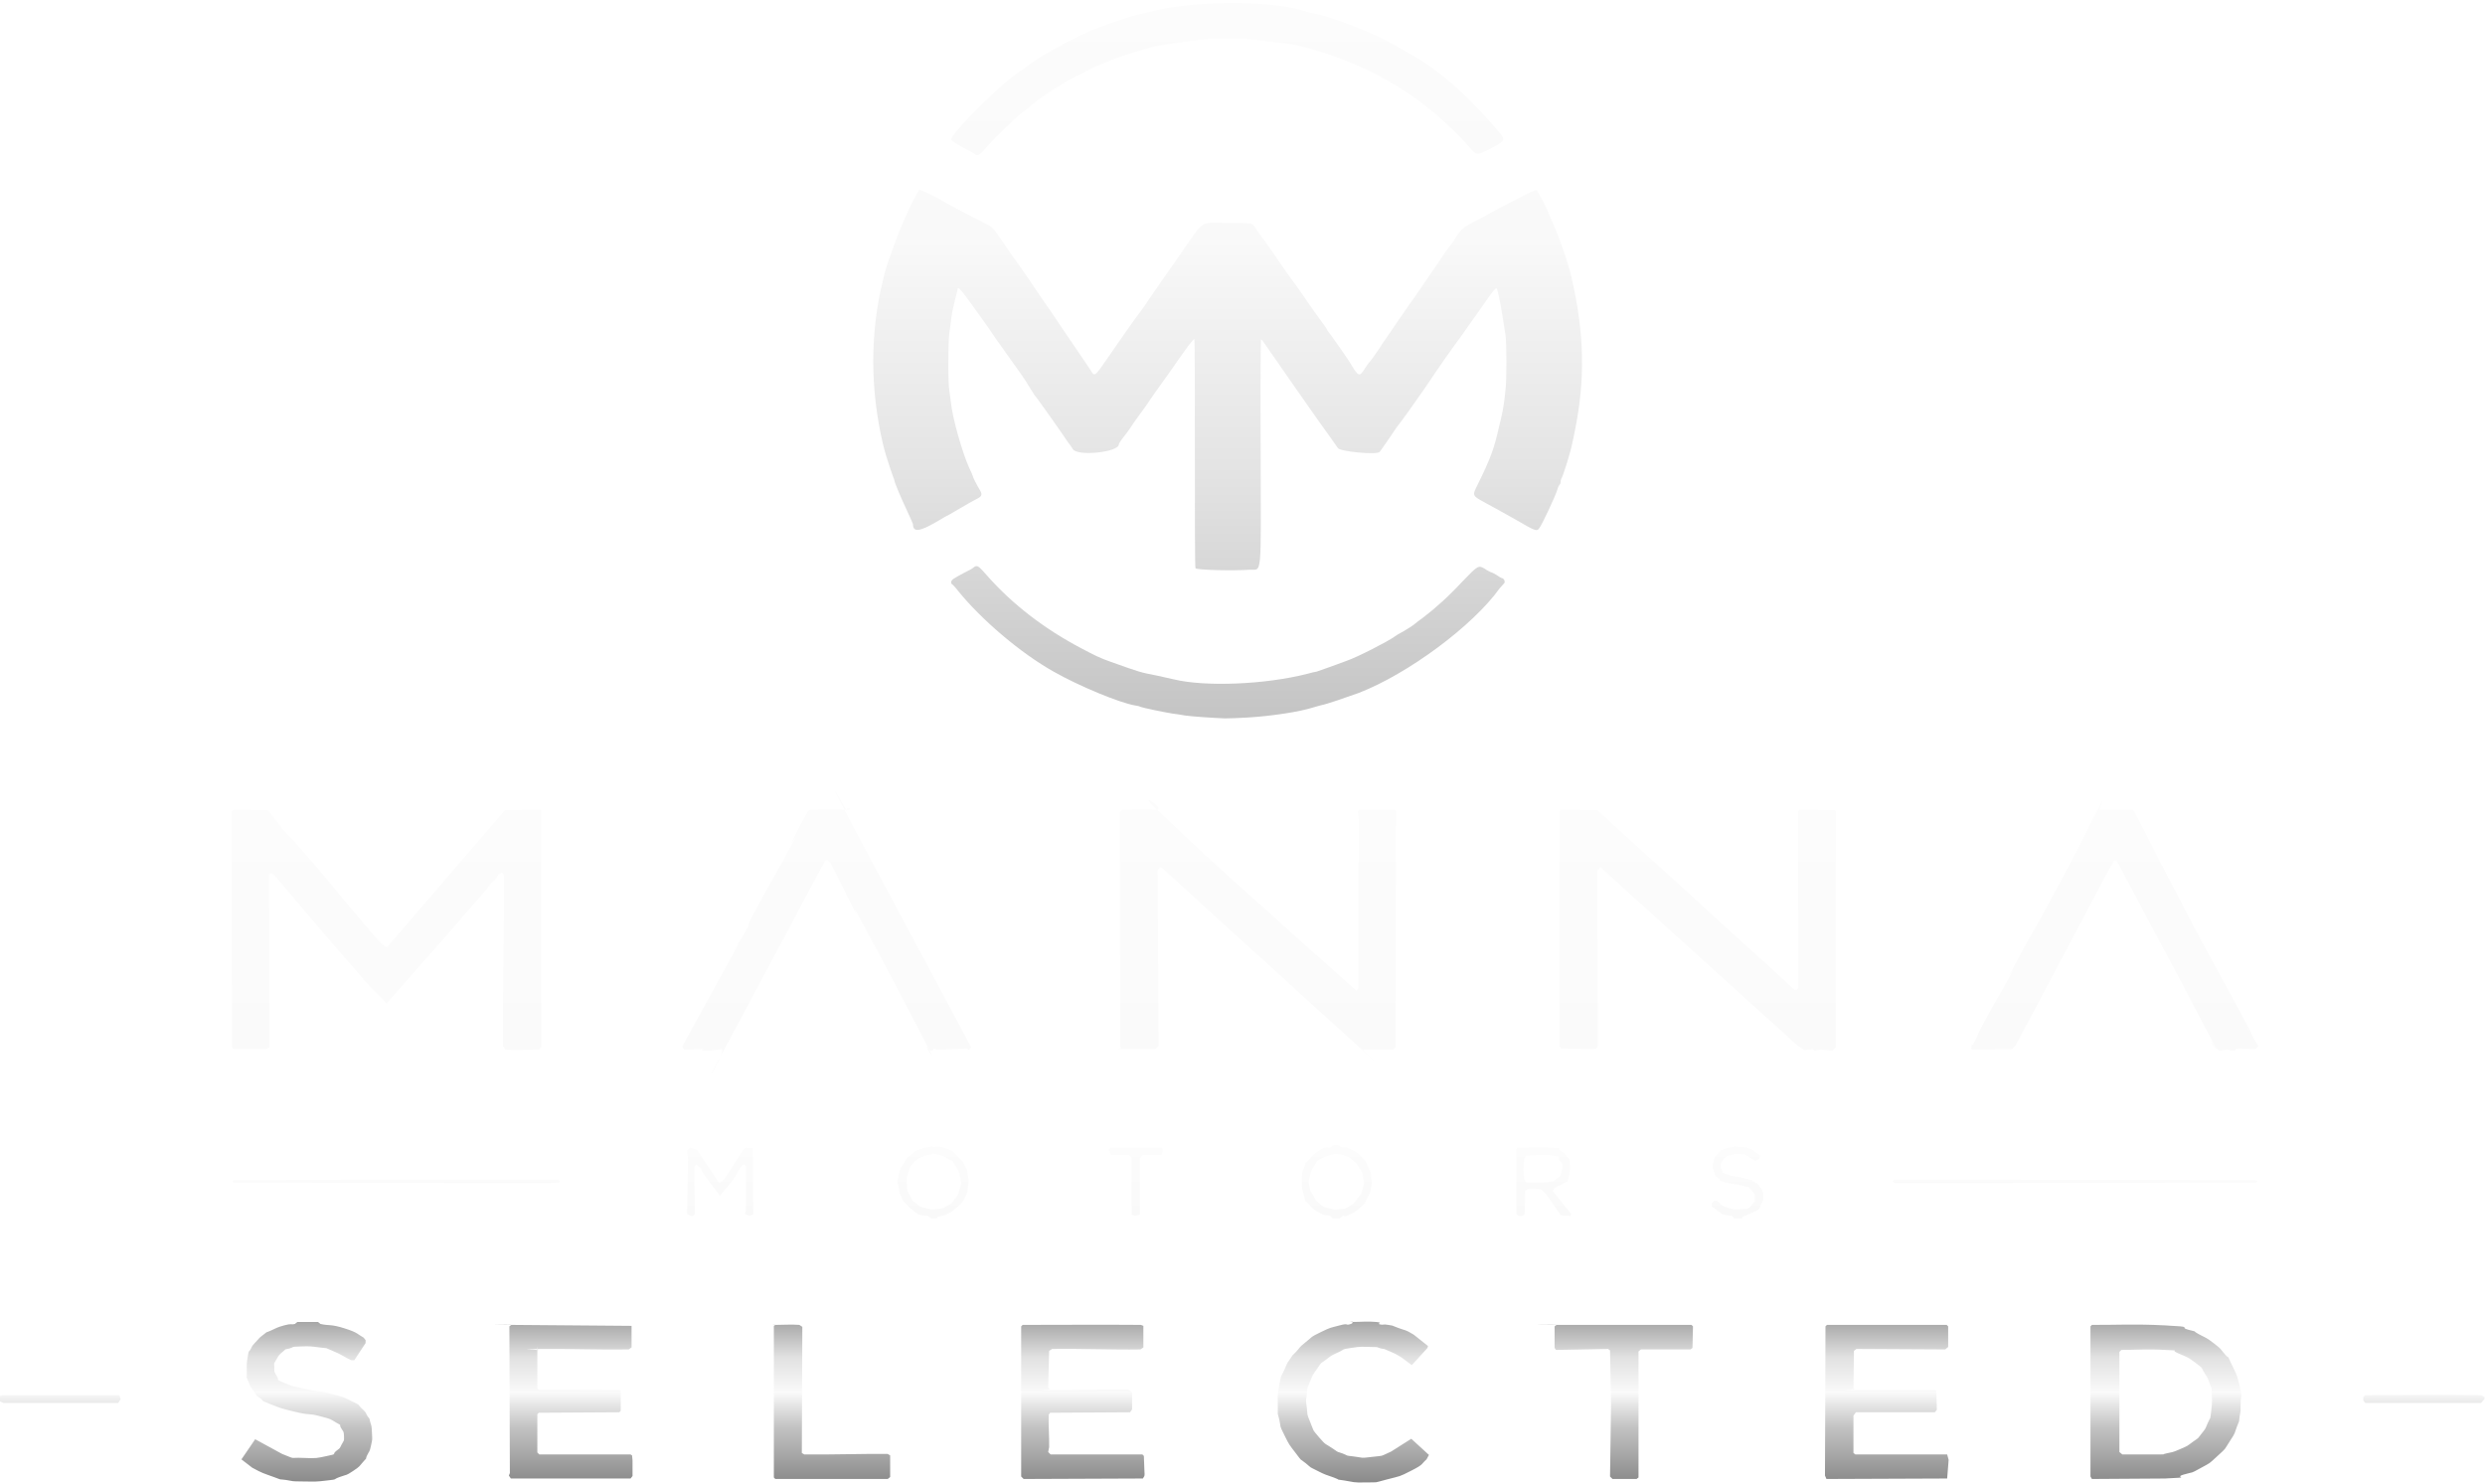
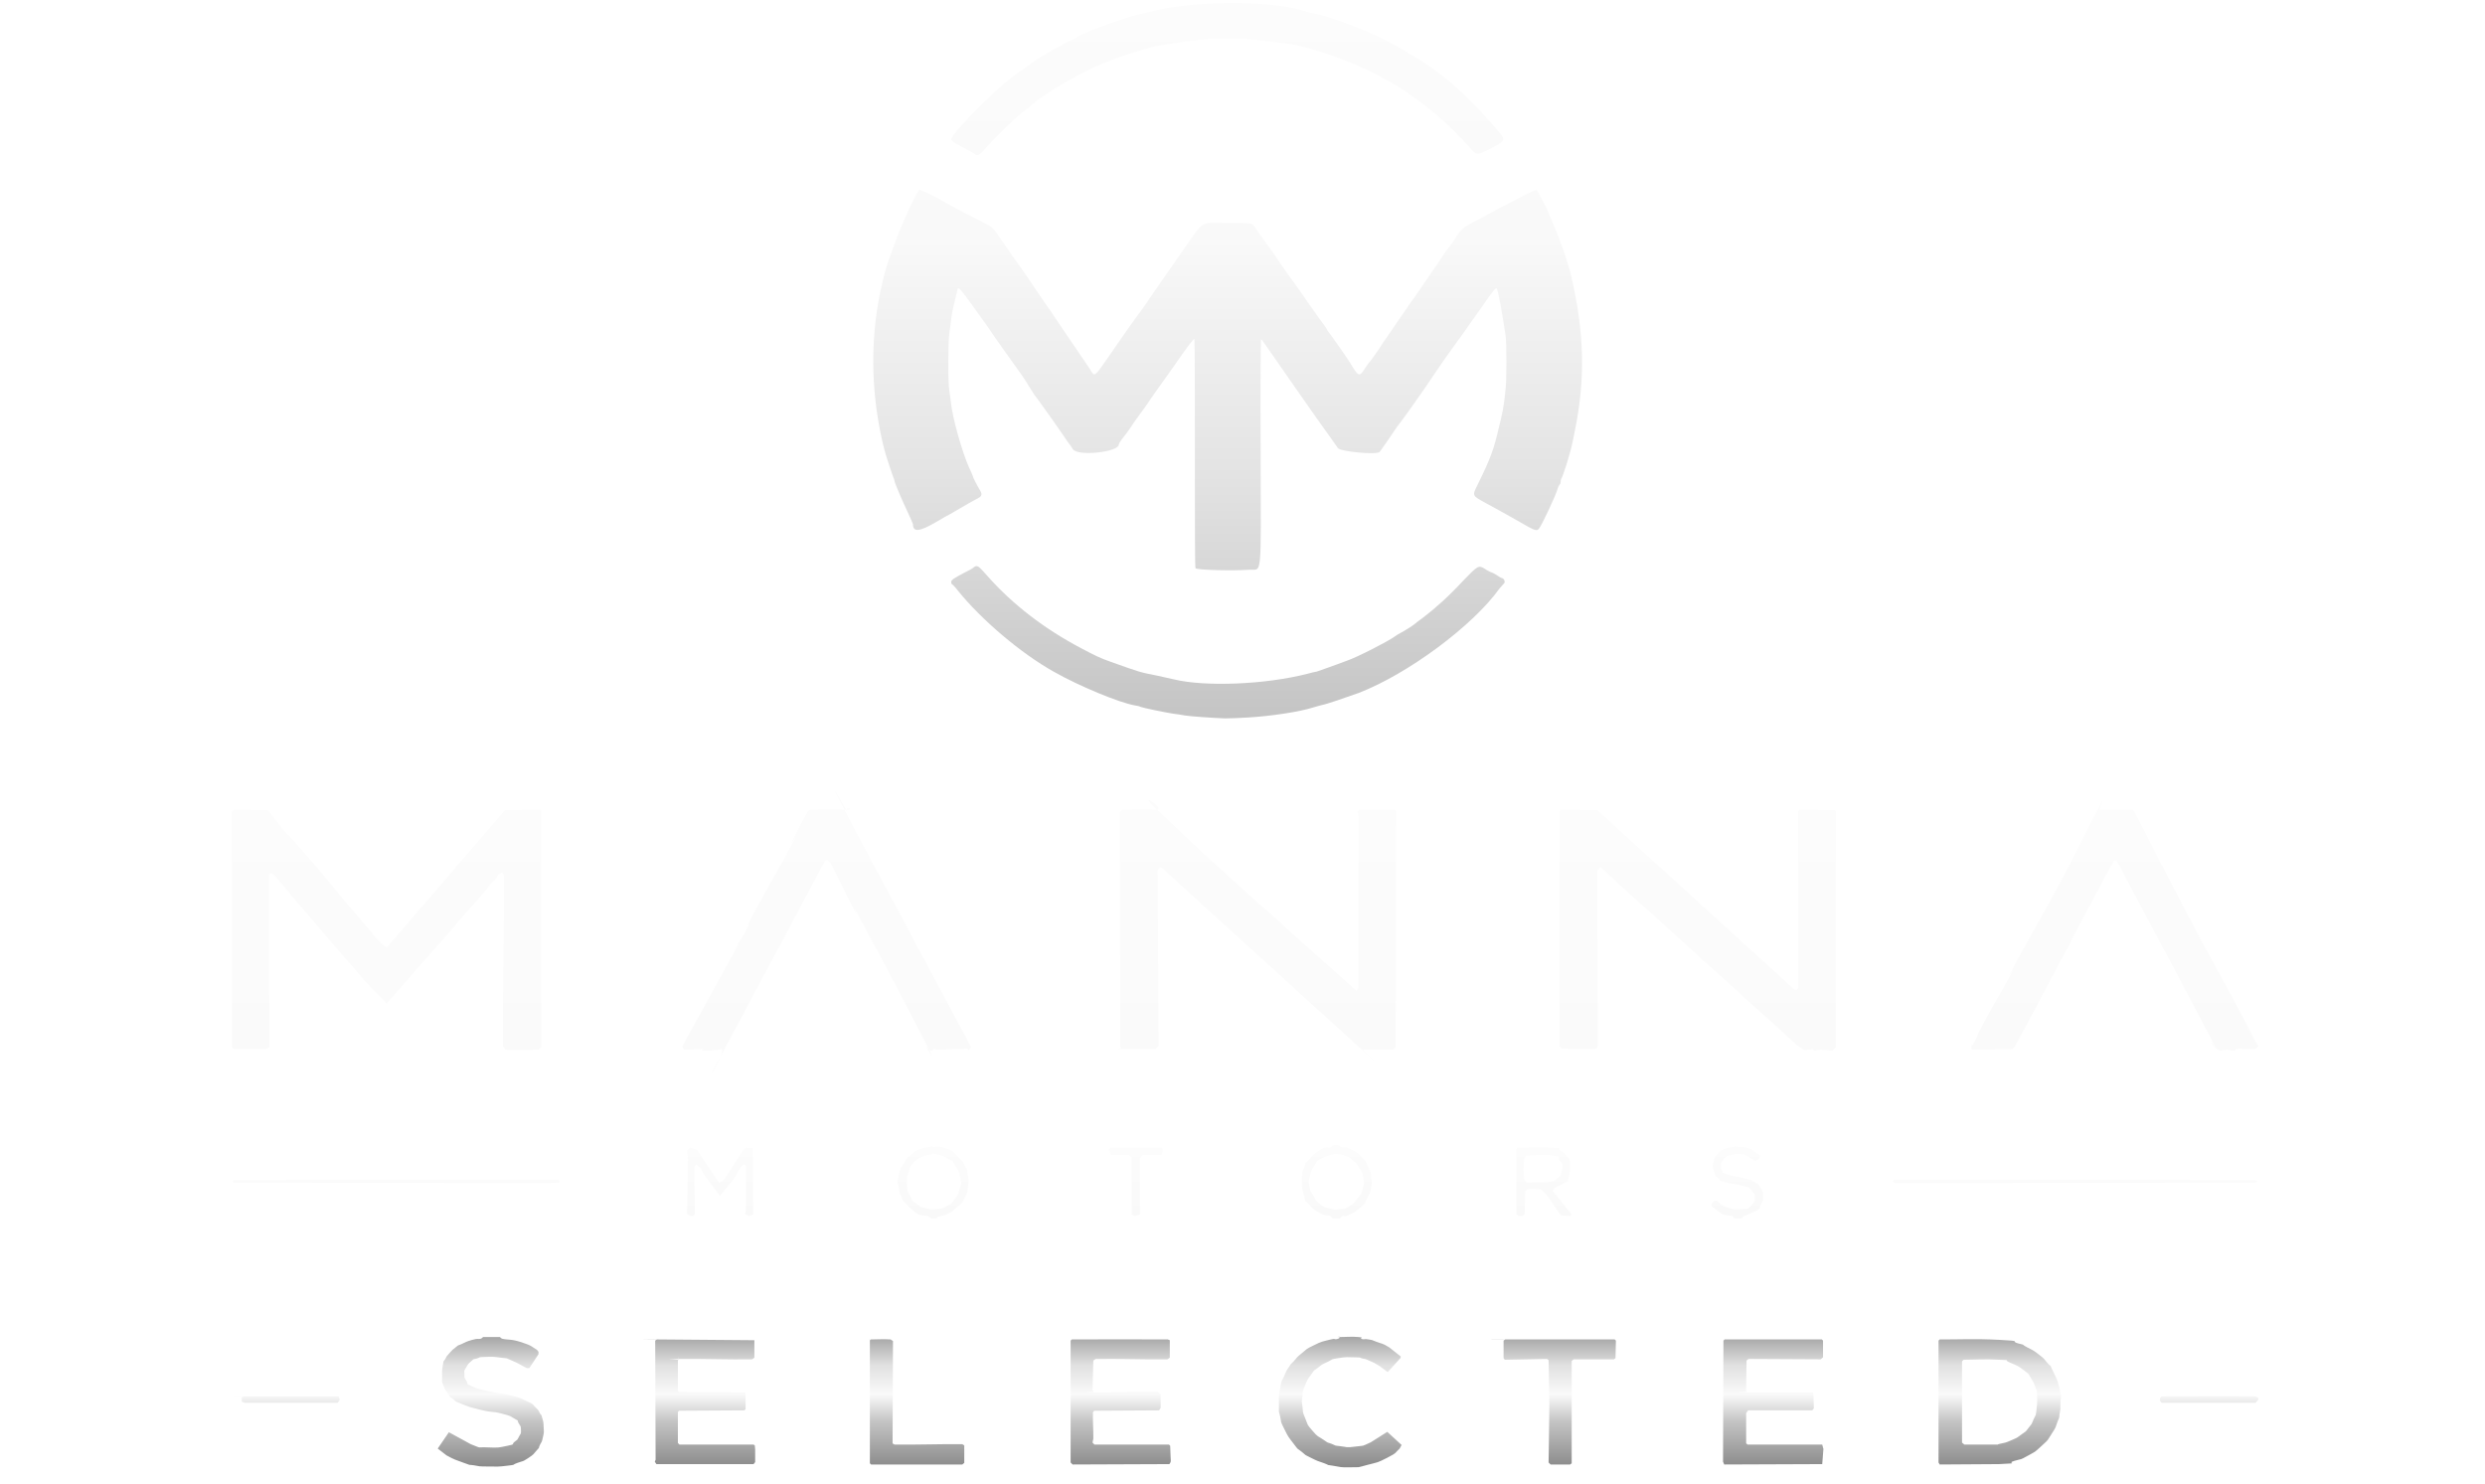
<svg xmlns="http://www.w3.org/2000/svg" viewBox="0 0 844 504" role="img" aria-label="Manna Motors Selected">
  <defs>
    <linearGradient id="g-emblema" x1="0" y1="0" x2="0" y2="1">
      <stop offset="0.00" stop-color="#FCFCFC" />
      <stop offset="0.33" stop-color="#F9F9F9" />
      <stop offset="0.66" stop-color="#E3E3E3" />
      <stop offset="1.00" stop-color="#C4C4C4" />
    </linearGradient>
    <linearGradient id="g-manna" x1="0" y1="0" x2="0" y2="1">
      <stop offset="0.00" stop-color="#FCFCFC" />
      <stop offset="1.00" stop-color="#FAFAFA" />
    </linearGradient>
    <linearGradient id="g-motors" x1="0" y1="0" x2="0" y2="1">
      <stop offset="0.00" stop-color="#FCFCFC" />
      <stop offset="1.00" stop-color="#F9F9F9" />
    </linearGradient>
    <linearGradient id="g-selected" x1="0" y1="0" x2="0" y2="1">
      <stop offset="0.00" stop-color="#A6A6A6" />
      <stop offset="0.22" stop-color="#E1E1E1" />
      <stop offset="0.44" stop-color="#FAFAFA" />
      <stop offset="0.65" stop-color="#C4C4C4" />
      <stop offset="1.00" stop-color="#8A8A8A" />
    </linearGradient>
  </defs>
  <path transform="translate(295.00,0.00) scale(2.44)" fill="url(#g-emblema)" fill-rule="evenodd" d="M52.76,99.88C56.14,99.67 59.98,99.09 61.91,98.47C62.28,98.35 62.78,98.23 63.07,98.15C63.64,98.06 66.65,97.03 68.22,96.46C75.06,93.82 84.09,87.14 87.84,81.90C88.09,81.62 88.33,81.33 88.38,81.29C88.66,81.12 88.54,80.63 88.25,80.50C88.05,80.46 87.72,80.26 87.43,80.05C87.14,79.88 86.81,79.68 86.60,79.64C86.44,79.55 86.07,79.39 85.78,79.18C84.91,78.65 84.83,78.69 82.73,80.87C80.83,82.93 78.90,84.67 77.16,85.99C76.63,86.36 76.17,86.73 76.13,86.77C76.01,86.93 74.57,87.84 74.07,88.09C73.83,88.21 73.41,88.46 73.21,88.62C72.38,89.24 68.05,91.47 66.61,91.96C65.83,92.25 64.63,92.70 64.01,92.91C63.36,93.16 62.61,93.40 62.37,93.49C62.12,93.53 61.54,93.65 61.13,93.78C55.23,95.30 46.83,95.63 42.46,94.56C42.13,94.48 41.10,94.27 40.23,94.06C37.72,93.57 37.88,93.61 33.72,92.13C32.19,91.59 31.53,91.26 29.51,90.19C24.44,87.51 20.12,84.17 16.69,80.34C15.25,78.69 15.13,78.61 14.63,78.98C14.47,79.14 13.93,79.43 13.48,79.64C11.79,80.54 11.50,80.71 11.50,81.04C11.50,81.20 11.58,81.33 11.62,81.33C11.67,81.33 12.04,81.70 12.41,82.19C15.70,86.27 21.19,90.93 25.76,93.49C29.31,95.51 34.91,97.82 37.06,98.19C37.39,98.23 37.72,98.31 37.84,98.39C38.13,98.52 41.30,99.18 42.37,99.34C42.83,99.38 43.57,99.51 44.02,99.59C44.77,99.71 47.61,99.92 49.59,100.00C50.00,100.00 51.44,99.96 52.76,99.88Z M53.01,79.31C54.78,79.18 54.62,81.04 54.58,63.03C54.53,54.33 54.58,47.24 54.62,47.24C54.70,47.24 54.86,47.44 55.03,47.69C55.19,47.94 55.98,49.05 56.72,50.12C57.46,51.20 58.37,52.47 58.70,52.97C59.03,53.42 59.85,54.62 60.51,55.56C61.21,56.55 62.08,57.79 62.45,58.33C62.82,58.86 63.56,59.89 64.10,60.63C64.63,61.38 65.17,62.16 65.33,62.37C65.62,62.86 70.73,63.36 71.15,62.90C71.19,62.86 71.60,62.24 72.14,61.50C72.63,60.76 73.25,59.89 73.45,59.56C74.24,58.57 75.97,56.14 77.37,54.12C79.47,50.99 80.67,49.26 82.61,46.62C83.55,45.26 84.83,43.49 85.41,42.66C87.06,40.27 87.35,39.94 87.47,40.23C87.72,40.93 88.13,43.20 88.66,46.62C88.83,47.69 88.83,53.01 88.66,54.25C88.62,54.78 88.50,55.69 88.42,56.27C88.33,56.84 88.21,57.54 88.13,57.83C88.09,58.12 87.92,58.74 87.80,59.23C87.06,62.49 86.64,63.69 84.75,67.52C84.01,69.04 83.97,68.96 85.99,70.07C86.77,70.49 88.58,71.48 90.02,72.30C92.79,73.91 92.99,73.99 93.32,73.58C93.69,73.17 95.67,68.92 95.88,68.14C95.96,67.81 96.13,67.52 96.17,67.48C96.25,67.44 96.33,67.27 96.33,67.11C96.33,66.94 96.37,66.74 96.41,66.65C96.62,66.49 97.77,62.74 97.94,61.75C98.06,61.29 98.19,60.51 98.31,59.98C99.79,52.72 99.63,46.29 97.82,38.50C97.40,36.60 95.96,32.52 95.09,30.71C94.81,30.05 94.56,29.47 94.56,29.47C94.56,29.23 93.12,26.55 92.99,26.46C92.87,26.42 92.17,26.71 91.38,27.12C88.66,28.52 86.15,29.84 85.70,30.13C85.41,30.30 84.67,30.67 84.05,31.00C82.81,31.62 82.23,32.15 81.66,33.18C81.45,33.55 81.04,34.09 80.79,34.42C80.50,34.75 79.84,35.70 79.35,36.48C77.86,38.66 76.67,40.40 75.93,41.47C75.56,41.96 74.86,42.95 74.40,43.65C73.95,44.31 73.08,45.55 72.51,46.41C71.93,47.24 71.35,48.06 71.31,48.19C70.98,48.68 69.95,50.16 69.79,50.33C69.70,50.37 69.37,50.87 69.04,51.36C68.34,52.47 68.18,52.43 67.15,50.70C66.90,50.25 64.84,47.28 64.34,46.62C64.10,46.33 63.85,46.00 63.81,45.88C63.77,45.75 63.31,45.09 62.78,44.39C62.24,43.65 61.54,42.66 61.17,42.13C60.80,41.59 60.14,40.60 59.65,39.94C58.45,38.29 57.71,37.26 56.97,36.15C56.60,35.61 55.81,34.46 55.15,33.55C54.49,32.69 53.83,31.74 53.67,31.49C53.38,31.04 53.38,31.04 50.00,31.04C45.92,31.04 46.95,30.34 43.32,35.49C42.70,36.36 41.67,37.84 41.01,38.79C38.42,42.58 37.76,43.53 37.59,43.69C37.35,43.98 34.42,48.15 33.14,50.04C31.45,52.47 31.45,52.47 30.87,51.48C30.67,51.20 30.05,50.21 29.43,49.34C28.81,48.43 27.62,46.66 26.71,45.34C25.85,44.02 24.77,42.46 24.32,41.84C23.91,41.22 22.96,39.86 22.26,38.79C21.52,37.72 20.73,36.56 20.49,36.27C20.07,35.70 20.03,35.66 18.34,33.18C17.27,31.62 17.27,31.62 15.95,30.96C13.81,29.88 10.22,27.99 10.10,27.86C9.56,27.49 7.21,26.38 7.09,26.42C6.72,26.59 4.58,31.24 3.59,34.01C2.56,36.89 2.39,37.30 1.98,39.08C0.21,46.37 0.21,54.08 1.98,61.71C2.14,62.32 2.31,63.03 2.39,63.27C2.80,64.63 3.38,66.28 3.46,66.49C3.54,66.61 3.59,66.82 3.59,66.86C3.59,67.15 4.62,69.54 5.40,71.19C5.85,72.14 6.18,72.92 6.18,72.96C6.18,74.11 7.05,74.03 9.40,72.67C10.35,72.09 11.17,71.64 11.21,71.64C11.21,71.64 11.95,71.23 12.78,70.73C13.60,70.24 14.59,69.70 14.96,69.50C15.75,69.13 15.87,68.88 15.54,68.30C15.00,67.39 14.51,66.41 14.51,66.28C14.51,66.24 14.30,65.70 14.01,65.13C13.07,63.07 11.67,58.20 11.46,55.98C11.42,55.56 11.29,54.86 11.25,54.45C11.05,53.46 11.05,47.61 11.25,46.29C11.34,45.71 11.46,44.89 11.50,44.39C11.62,43.53 11.71,43.08 12.12,41.38C12.24,40.97 12.32,40.52 12.37,40.35C12.45,39.74 12.61,39.90 16.74,45.71C17.23,46.46 17.77,47.20 17.89,47.40C18.34,48.02 20.53,51.11 21.27,52.14C21.68,52.72 22.18,53.50 22.42,53.92C22.67,54.33 23.00,54.82 23.12,55.03C23.29,55.19 23.95,56.14 24.61,57.05C25.27,58.00 26.09,59.11 26.38,59.56C26.71,60.02 27.00,60.43 27.04,60.51C27.08,60.59 27.37,61.01 27.66,61.42C27.99,61.83 28.32,62.32 28.44,62.53C29.10,63.56 34.83,62.94 34.83,61.87C34.83,61.79 35.04,61.42 35.33,61.05C35.61,60.72 36.15,59.98 36.52,59.44C36.85,58.90 37.43,58.12 37.76,57.67C38.09,57.21 38.79,56.27 39.24,55.56C39.74,54.86 40.48,53.79 40.93,53.17C41.38,52.56 42.09,51.57 42.54,50.91C44.27,48.39 45.26,47.11 45.34,47.20C45.42,47.24 45.42,54.41 45.42,63.11C45.42,71.85 45.42,79.02 45.51,79.10C45.75,79.35 50.54,79.47 53.01,79.31Z M16.69,20.20C17.97,18.76 20.49,16.32 21.56,15.50C21.93,15.25 22.51,14.80 22.84,14.47C23.37,14.01 26.01,12.20 26.17,12.20C26.17,12.20 26.59,11.95 27.00,11.67C27.45,11.38 28.28,10.92 28.81,10.63C29.39,10.39 30.01,10.06 30.21,9.93C31.24,9.40 33.88,8.29 35.49,7.75C37.18,7.21 37.84,7.01 39.61,6.51C40.35,6.35 43.36,5.85 46.13,5.52C47.94,5.28 52.06,5.28 53.79,5.52C54.49,5.61 56.06,5.81 57.25,5.94C59.48,6.22 59.65,6.27 61.42,6.76C70.45,9.32 77.70,13.81 83.64,20.49C84.67,21.64 84.62,21.64 86.23,20.86C88.62,19.66 88.71,19.50 87.84,18.47C83.88,13.73 79.93,10.18 76.05,7.91C72.18,5.65 70.32,4.70 66.94,3.42C64.80,2.60 62.90,2.02 62.12,1.90C61.75,1.85 61.34,1.73 61.13,1.69C56.84,0.08 46.21,-0.00 39.82,1.48C39.04,1.69 38.13,1.90 37.76,1.98C37.02,2.10 34.21,3.01 33.06,3.46C32.65,3.63 32.11,3.83 31.86,3.92C30.09,4.45 23.91,7.75 22.34,9.03C22.05,9.23 21.52,9.65 21.10,9.89C18.63,11.46 11.50,18.51 11.50,19.41C11.50,19.58 12.24,20.07 13.69,20.82C14.26,21.10 14.76,21.39 14.84,21.48C15.17,21.81 15.54,21.56 16.69,20.20Z" />
  <path transform="translate(78.00,274.00)" fill="url(#g-manna)" fill-rule="evenodd" d="M635.00,1.00C634.68,1.16 638.33,-6.23 634.17,1.50C630.01,9.23 630.80,8.69 622.00,25.17C613.20,41.65 612.16,42.76 606.67,53.00C601.17,63.24 608.14,50.98 604.83,57.17C601.53,63.35 600.17,65.19 596.33,72.33C592.49,79.48 594.33,76.73 592.83,79.50C591.34,82.27 592.09,80.15 591.67,81.00L591.50,82.17L591.83,82.50L605.33,82.33L606.50,81.17C617.01,61.70 627.45,41.61 638.17,21.50L640.00,18.33L640.83,18.17L669.17,71.50C679.51,91.29 671.62,76.80 673.17,80.00C674.71,83.20 673.15,80.59 674.00,81.50L675.83,82.83L678.17,82.50C679.71,82.50 679.28,82.94 680.67,82.83C682.05,82.73 680.15,82.33 682.50,82.17L688.00,82.33L689.00,81.33L685.33,75.17C683.84,72.34 690.84,84.82 684.33,72.50C677.83,60.18 677.00,59.39 665.00,36.67C653.00,13.95 652.81,12.91 646.83,1.50L646.33,1.00L635.17,1.00C631.54,1.00 635.32,0.84 635.00,1.00Z M452.33,1.00L451.67,1.50L451.67,81.33L452.33,82.17L463.17,82.33L464.17,82.17L464.67,81.33L464.50,21.67L465.50,20.50L532.17,80.83L534.83,82.67L537.67,82.33L538.33,82.83L540.33,82.50L544.33,82.83L545.50,81.67L545.50,1.50L545.17,1.17L533.33,1.00L532.67,1.50L532.83,61.50L532.33,62.17L531.50,62.17L464.50,1.17L452.50,1.00C448.61,0.95 452.60,0.84 452.33,1.00Z M303.17,1.00L302.33,1.83L302.50,81.67L302.83,82.00C303.15,82.21 299.82,82.23 303.50,82.33L314.33,82.33L315.50,81.33L315.17,21.67L315.83,20.67L316.50,20.67L382.67,80.83C404.48,100.57 383.55,81.80 384.67,82.33C385.79,82.87 382.81,82.45 386.17,82.50L395.17,82.50L396.00,81.67L396.17,1.50L395.67,1.00L383.67,1.00L383.17,1.67L383.50,4.83L383.33,61.67L382.67,62.50L341.67,25.83C320.12,6.26 323.97,9.28 315.33,1.33C306.69,-6.61 318.51,1.11 314.67,1.00C310.83,0.89 307.01,1.00 303.33,1.00L303.17,1.00Z M197.17,1.00L196.33,1.67C194.41,5.03 192.93,7.87 191.17,11.50C189.41,15.13 194.94,5.27 190.83,13.00C186.73,20.73 183.13,26.65 178.33,35.67C173.53,44.68 178.07,37.01 175.83,41.17C173.59,45.33 172.99,45.63 171.33,48.67C169.68,51.71 176.32,40.16 170.67,50.67L153.67,81.50L154.33,82.50L160.17,82.33C162.30,82.44 158.81,82.83 161.00,82.83C163.19,82.83 164.60,82.76 167.00,82.33C169.40,81.91 157.19,102.03 168.50,81.50L202.33,18.17L203.17,18.17L203.83,18.83C204.47,19.79 202.50,15.94 205.17,21.17C207.83,26.39 208.75,28.77 212.17,35.17C215.58,41.57 208.37,27.30 215.83,41.17C223.30,55.03 228.89,65.65 235.50,78.50C242.11,91.35 235.70,79.95 236.50,81.33L238.00,82.83L238.67,82.83L239.17,82.17L240.50,82.50L250.50,82.17L251.17,82.67L251.83,81.67L212.00,7.17C198.51,-18.49 210.63,3.47 209.67,1.50C208.71,-0.47 212.95,1.16 209.00,1.00C205.05,0.84 201.12,1.00 197.33,1.00L197.17,1.00Z M1.50,1.00L0.67,1.67L0.83,81.67L1.33,82.33L12.33,82.33L13.50,81.67L13.33,23.17L13.83,22.67L14.50,22.67L15.33,23.50C25.63,35.45 34.51,46.13 46.67,60.00L53.33,66.83L85.17,30.50C95.78,18.23 84.95,30.26 86.50,28.50C88.05,26.74 88.45,26.76 90.00,25.00C91.55,23.24 90.53,23.85 91.33,23.00L92.50,22.33L93.17,23.33C93.27,42.21 92.67,62.40 92.83,81.33L93.67,82.50L96.50,82.67L105.00,82.50L105.83,81.67L105.83,1.33L105.50,1.00L93.50,1.17L53.50,47.67L52.83,47.50C50.38,45.05 54.53,50.08 45.83,40.00C37.14,29.92 34.52,26.29 25.67,16.00C16.81,5.71 22.22,12.58 18.17,7.83L13.00,1.17L1.67,1.00L1.50,1.00Z" />
  <path transform="translate(78.00,389.00)" fill="url(#g-motors)" fill-rule="evenodd" d="M565.17,11.67L564.83,12.33L565.67,12.83L688.17,12.67L688.67,12.17L688.17,11.83C648.70,11.67 604.69,11.72 565.33,11.67L565.17,11.67Z M45.17,11.67L1.33,11.83L1.00,12.17L1.33,12.67L107.50,12.83L111.83,12.67L112.17,12.17L111.67,11.67L45.33,11.67C24.05,11.67 59.25,11.61 45.17,11.67Z M437.33,0.83L437.00,1.33L437.00,23.33L437.67,24.00L439.00,24.00L439.83,23.33L440.00,15.50L440.67,15.00C441.57,14.79 441.29,14.83 442.83,14.83L445.50,15.00L447.17,16.67L452.17,23.83L455.33,24.00L455.67,23.33L449.33,15.50L450.00,14.50C451.33,13.59 452.01,13.73 453.50,12.67C454.99,11.60 454.13,13.25 454.67,11.17C455.20,9.09 455.33,8.51 455.17,6.17C455.01,3.82 455.18,5.22 454.17,3.83C453.15,2.45 453.60,2.79 452.00,1.83C450.40,0.87 453.81,1.15 449.17,0.83C444.53,0.51 441.29,0.83 437.50,0.83L437.33,0.83Z M440.50,3.50C443.38,3.50 445.71,2.91 449.33,3.50C452.96,4.09 450.77,4.05 451.83,5.33C452.90,6.61 452.61,5.90 452.67,7.50L452.00,10.33L449.67,12.17C446.15,12.91 443.93,12.51 441.00,12.67L440.50,12.67L439.67,11.50C439.40,8.89 439.45,7.06 439.67,4.50L440.33,3.50L440.50,3.50Z M299.33,0.83L298.50,1.33L299.33,3.33L305.50,3.33L306.33,4.17L306.33,23.50L307.50,24.00L309.17,23.50L309.17,4.33L310.17,3.33L316.50,3.33L317.00,1.50L316.50,0.83L299.50,0.83C294.01,0.83 299.65,0.67 299.33,0.83Z M156.33,0.83L155.33,1.83L155.67,4.67L155.33,23.33L156.50,24.00L157.50,24.00L158.00,23.33C158.11,18.05 157.73,12.89 157.83,7.50L158.33,6.50L160.00,7.67C160.96,8.84 159.25,7.13 161.33,10.17L166.50,17.17L170.50,12.33C172.74,9.24 172.22,9.37 173.50,7.50L174.50,6.50L175.00,6.67L175.33,7.00L175.33,22.33L175.00,23.33L176.50,24.00L177.83,23.50L177.67,1.00L175.33,0.83L174.50,1.50C172.10,4.97 170.45,8.04 167.83,11.67L166.33,12.83L158.67,1.50L156.50,0.83L156.33,0.83Z M511.33,0.50C510.21,0.71 509.81,0.47 508.00,1.17C506.19,1.86 506.95,1.28 505.67,2.67C504.39,4.05 504.48,3.47 504.00,5.50C503.52,7.53 503.58,7.13 504.17,9.00C504.75,10.87 504.66,10.21 505.83,11.33C507.01,12.45 505.11,11.70 507.83,12.50C510.55,13.30 511.56,13.09 514.33,13.83C517.11,14.58 515.33,13.93 516.50,14.83L518.00,16.67L518.00,19.00L516.33,21.00C514.95,21.85 516.12,21.61 513.67,21.67C511.21,21.72 511.44,22.07 508.67,21.17C505.89,20.26 506.44,19.58 505.00,18.83L504.17,18.83L503.33,19.83L503.33,20.67L506.17,22.83C507.61,23.79 506.50,23.29 507.83,23.67L510.33,24.00L511.00,24.83L513.67,24.83L513.83,24.33L518.33,22.33C520.31,21.05 519.20,21.88 520.00,20.33C520.80,18.79 520.83,19.37 520.83,17.50C520.83,15.63 521.01,16.15 520.00,14.50C518.99,12.85 519.21,13.35 517.67,12.33C516.12,11.32 518.10,12.13 515.17,11.33C512.23,10.53 511.17,10.79 508.50,9.83C505.83,8.87 507.47,9.40 506.83,8.33C506.19,7.27 506.45,7.46 506.50,6.50C506.55,5.54 506.52,6.08 507.00,5.33C507.48,4.59 507.15,4.81 508.00,4.17C508.85,3.53 507.96,3.71 509.67,3.33C511.37,2.96 511.47,2.89 513.33,3.00C515.20,3.11 513.95,2.92 515.50,3.67L518.17,5.33L519.50,4.50L519.83,3.50L516.50,1.17C513.83,0.21 513.15,0.71 511.50,0.50C509.85,0.29 512.45,0.29 511.33,0.50Z M238.50,0.50C237.17,0.77 236.74,0.48 234.50,1.33C232.26,2.19 233.15,1.83 231.50,3.17C229.85,4.50 230.72,3.21 229.33,5.50C227.95,7.79 227.81,7.40 227.17,10.33C226.53,13.27 227.01,12.37 227.33,14.67C227.65,16.96 227.53,15.95 228.17,17.50C228.81,19.05 227.84,17.85 229.33,19.50C230.83,21.15 231.07,21.33 232.83,22.67C234.59,24.00 233.45,23.24 234.83,23.67C236.22,24.09 236.10,23.63 237.17,24.00L238.17,24.83L240.17,24.83L240.50,24.33L243.00,23.67C245.03,22.65 244.70,23.03 246.83,21.17C248.97,19.30 248.39,20.34 249.67,17.83C250.95,15.33 250.51,15.84 250.83,13.33C251.15,10.83 250.99,11.97 250.67,10.00C250.35,8.03 250.85,9.09 249.83,7.17C248.82,5.25 249.47,5.92 247.50,4.00C245.53,2.08 246.49,2.29 243.67,1.17C240.84,0.05 240.32,0.71 238.67,0.50C237.01,0.29 239.83,0.23 238.50,0.50Z M238.33,3.17C238.92,3.11 238.13,2.52 240.00,3.00C241.87,3.48 242.19,3.55 244.17,4.67C246.14,5.79 244.89,4.47 246.17,6.50C247.45,8.53 247.63,8.28 248.17,11.00C248.70,13.72 248.47,12.65 247.83,15.00C247.19,17.35 247.55,16.52 246.17,18.33C244.78,20.15 245.42,19.60 243.50,20.67C241.58,21.73 242.41,21.45 240.17,21.67C237.93,21.88 238.63,21.87 236.50,21.33C234.37,20.80 235.21,21.28 233.50,20.00C231.79,18.72 232.29,19.52 231.17,17.33C230.05,15.15 230.16,15.94 230.00,13.17C229.84,10.39 230.03,10.85 230.67,8.67C231.31,6.48 231.09,7.56 232.00,6.33C232.91,5.11 232.27,5.69 233.50,4.83C234.73,3.98 234.34,4.20 235.83,3.67C237.33,3.13 237.37,3.33 238.17,3.17C238.97,3.01 237.75,3.22 238.33,3.17Z M374.67,0.00L374.00,0.67C372.67,1.15 372.95,0.06 370.50,1.50C368.05,2.94 368.04,3.41 366.33,5.17C364.63,6.93 365.86,4.97 365.17,7.00C364.47,9.03 364.22,8.19 364.17,11.50C364.11,14.81 364.25,14.61 365.00,17.33C365.75,20.05 364.79,18.19 366.50,20.00C368.21,21.81 367.99,21.72 370.33,23.00C372.68,24.28 372.45,23.41 373.83,24.00L374.67,24.83L377.00,24.83L378.00,24.00C378.96,23.63 378.03,24.63 380.00,23.67C381.97,22.71 382.14,22.81 384.17,21.00C386.19,19.19 385.21,20.13 386.33,18.00C387.45,15.87 387.24,16.68 387.67,14.33C388.09,11.99 387.93,12.80 387.67,10.67C387.40,8.53 387.85,9.80 386.83,7.67C385.82,5.53 386.58,6.08 384.50,4.00C382.42,1.92 382.52,2.23 380.33,1.17C378.15,0.10 378.84,1.04 377.67,0.67C376.49,0.29 377.57,0.21 376.67,0.00C375.76,-0.21 375.47,0.00 374.83,0.00L374.67,0.00Z M374.50,3.17C375.09,3.11 374.67,2.84 376.17,3.00C377.66,3.16 377.51,3.03 379.17,3.67C380.82,4.31 379.89,3.72 381.33,5.00C382.77,6.28 382.49,5.75 383.67,7.67C384.84,9.59 384.63,8.76 385.00,11.00C385.37,13.24 385.47,12.37 384.83,14.67C384.19,16.96 384.55,16.19 383.00,18.17C381.45,20.14 381.87,19.71 380.00,20.83C378.13,21.95 379.14,21.45 377.17,21.67C375.19,21.88 376.07,22.09 373.83,21.50C371.59,20.91 372.09,21.38 370.17,19.83C368.25,18.29 368.90,18.48 367.83,16.67C366.77,14.85 367.15,16.09 366.83,14.17C366.51,12.25 366.25,13.12 366.83,10.67C367.42,8.21 367.49,8.42 368.67,6.50C369.84,4.58 368.69,5.73 370.50,4.67C372.31,3.60 373.05,3.65 374.33,3.17C375.61,2.69 373.91,3.22 374.50,3.17Z" />
-   <path transform="translate(0.00,449.00)" fill="url(#g-selected)" fill-rule="evenodd" d="M803.33,24.83L802.67,25.50L802.67,26.67L803.33,27.50L842.67,27.50L843.83,26.17L843.83,25.50L842.67,24.83C829.76,24.62 816.09,24.83 803.50,24.83L803.33,24.83Z M1.17,24.83L0.00,25.17L0.00,27.00L1.17,27.50L40.17,27.50L41.00,26.17L40.50,24.83L1.33,24.83C-11.25,24.83 1.59,24.73 1.17,24.83Z M710.50,1.00L710.00,1.50L710.00,52.50L710.50,53.33L735.33,53.17C745.31,52.69 737.83,52.95 741.67,51.83C745.51,50.71 743.65,51.69 747.33,49.67C751.01,47.64 749.97,48.43 753.17,45.50C756.37,42.57 755.20,43.75 757.33,40.50C759.47,37.25 758.77,38.05 759.83,35.33C760.90,32.61 760.29,34.40 760.67,32.00C761.04,29.60 761.00,31.14 761.00,27.83C761.00,24.53 761.73,26.15 760.67,21.67C759.60,17.19 759.27,17.25 757.67,13.83C756.07,10.42 757.48,13.08 755.67,11.00C753.85,8.92 754.83,9.52 752.00,7.33C749.17,5.15 749.61,5.66 746.83,4.17C744.06,2.67 747.01,3.63 743.33,2.67C739.65,1.71 745.79,1.70 735.33,1.17C724.88,0.63 718.61,1.05 710.67,1.00L710.50,1.00Z M720.67,9.50C725.41,9.50 729.20,9.13 735.33,9.50C741.47,9.87 736.47,9.23 739.83,10.67C743.19,12.11 742.95,11.81 745.83,14.00C748.71,16.19 747.29,15.10 748.83,17.50C750.38,19.90 749.92,19.53 750.67,21.50C751.41,23.47 751.06,20.84 751.17,23.67C751.27,26.49 751.43,26.92 751.00,30.33C750.57,33.75 750.90,31.88 749.83,34.33C748.77,36.79 749.27,35.97 747.67,38.00C746.07,40.03 747.13,39.01 744.83,40.67C742.54,42.32 743.43,41.89 740.50,43.17C737.57,44.45 738.17,44.08 735.67,44.67C733.16,45.25 737.41,44.89 732.67,45.00L720.83,45.00L719.83,44.17L719.83,10.17L720.50,9.50L720.67,9.50Z M620.50,1.00L620.00,1.50L619.83,52.17L620.33,53.33L661.33,53.17L661.83,46.83L661.33,45.00L630.17,45.00L629.50,44.50L629.50,31.83L630.33,30.67L657.17,30.67L657.83,29.83L657.67,23.50L657.33,23.17L630.50,23.17C621.70,23.06 630.15,23.05 629.83,22.83L629.50,22.50L629.67,9.83L630.50,9.17L660.67,9.33L661.67,8.50L661.67,1.50L661.17,1.00L620.67,1.00L620.50,1.00Z M528.67,1.00L528.00,1.50L528.00,8.83L528.50,9.50L546.17,9.17L546.83,9.67L547.17,28.00L546.83,52.50L547.67,53.33L555.83,53.33L556.50,52.83L556.50,10.00L557.33,9.33L574.17,9.33L574.83,8.83L575.00,1.50L574.50,1.00L528.83,1.00C514.17,1.00 528.93,0.84 528.67,1.00Z M347.33,1.00L346.83,1.50L346.83,52.50L347.67,53.33L388.17,53.17L388.67,52.33C388.83,51.37 388.72,52.35 388.67,50.17L388.50,45.50L388.00,45.00L356.83,45.00L356.00,44.17L356.33,42.50C356.39,38.45 356.06,35.23 356.17,31.50L356.67,30.83L383.83,30.67L384.50,29.67L384.50,23.83L383.33,23.00C374.69,22.79 366.09,23.22 357.50,23.17C348.91,23.11 356.98,23.15 356.50,22.83L356.00,22.17L356.33,9.83L357.33,9.17C367.25,9.01 377.41,9.49 387.33,9.33L388.33,8.67L388.33,1.33L387.50,1.00C374.43,0.89 360.35,1.00 347.50,1.00L347.33,1.00Z M263.33,1.00L262.83,1.33L262.83,52.83L263.33,53.33L301.50,53.33L302.33,52.67L302.33,45.33L301.50,44.83C292.17,44.73 282.50,45.11 273.17,45.00L272.33,44.50L272.50,1.67L271.50,1.00C268.62,0.79 266.11,1.00 263.50,1.00C260.89,1.00 263.55,0.89 263.33,1.00Z M173.67,1.00L173.00,1.50L173.17,51.33L172.83,52.17L173.50,53.17L214.17,53.17L214.83,52.33L214.83,47.00L214.67,45.33L214.17,45.00L183.17,45.00L182.50,44.33L182.50,31.33L183.00,30.83L210.33,30.67L210.83,30.17L210.83,23.50L210.50,23.17L183.00,23.00L182.50,22.50L182.50,10.33C182.61,6.23 182.51,10.04 182.83,9.67C183.15,9.29 173.69,9.27 183.50,9.17C193.31,9.06 203.58,9.49 213.50,9.33L214.50,8.67L214.50,1.33L173.83,1.00C160.77,0.89 173.93,0.84 173.67,1.00Z M459.50,0.00C459.07,0.27 459.77,0.46 458.33,0.83C456.89,1.21 458.15,0.31 455.00,1.17C451.85,2.02 452.18,1.69 448.50,3.50C444.82,5.31 446.17,4.70 443.50,6.83C440.83,8.97 441.82,8.41 440.17,10.17C438.51,11.93 439.56,10.47 438.33,12.33C437.11,14.20 437.56,13.12 436.33,16.00C435.11,18.88 435.25,17.23 434.50,21.33C433.75,25.44 434.00,25.05 434.00,28.83C434.00,32.62 433.81,30.13 434.50,33.17C435.19,36.21 434.35,34.65 436.17,38.33C437.98,42.01 437.82,41.57 440.17,44.67C442.51,47.76 441.21,46.13 443.50,48.00C445.79,49.87 444.29,48.95 447.33,50.50C450.37,52.05 450.07,51.77 453.00,52.83C455.93,53.90 452.98,53.30 456.50,53.83C460.02,54.37 459.36,54.61 464.00,54.50C468.64,54.39 466.09,54.78 471.00,53.50C475.91,52.22 475.01,52.69 479.33,50.50C483.65,48.31 482.58,48.37 484.50,46.67L485.33,45.17L479.33,39.67L472.50,44.00C468.23,45.97 470.11,45.30 466.00,45.83C461.89,46.37 462.87,46.04 459.67,45.67C456.47,45.29 458.24,45.52 456.00,44.67C453.76,43.81 455.23,44.76 452.67,43.00C450.11,41.24 450.45,42.05 448.00,39.17C445.55,36.29 446.33,37.25 445.00,34.00C443.67,30.75 444.21,31.99 443.83,29.00C443.46,26.01 443.51,27.39 443.83,24.67C444.15,21.95 443.66,23.38 444.83,20.50C446.01,17.62 445.74,18.12 447.50,15.67C449.26,13.21 448.09,14.54 450.33,12.83C452.57,11.13 451.78,11.61 454.50,10.33C457.22,9.05 455.21,9.42 458.83,8.83C462.46,8.25 462.58,8.45 465.83,8.50C469.09,8.55 467.13,8.57 469.00,9.00C470.87,9.43 469.37,8.82 471.67,9.83C473.96,10.85 473.66,10.62 476.17,12.17L479.50,14.67L484.83,8.83L485.00,8.17L480.17,4.33C476.91,2.36 477.61,3.07 474.83,2.00C472.06,0.93 473.47,1.37 471.50,1.00C469.53,0.63 470.00,1.15 468.67,0.83C467.33,0.51 470.21,0.27 467.33,0.00C464.45,-0.27 462.17,0.00 459.67,0.00C457.16,0.00 459.93,-0.27 459.50,0.00Z M101.00,0.00L100.17,0.67C98.73,1.04 99.17,0.42 96.50,1.17C93.83,1.91 94.02,2.04 91.83,3.00C89.65,3.96 91.27,2.94 89.67,4.17C88.07,5.39 88.27,5.23 86.83,6.83C85.39,8.43 86.02,7.62 85.17,9.17C84.31,10.71 84.59,9.16 84.17,11.67C83.74,14.17 83.78,14.28 83.83,17.00C83.89,19.72 83.48,17.93 84.33,20.17C85.19,22.41 85.22,22.19 86.50,24.00C87.78,25.81 86.68,24.61 88.33,25.83C89.99,27.06 87.88,26.34 91.67,27.83C95.45,29.33 94.73,29.17 100.17,30.50C105.61,31.83 104.19,30.83 108.67,32.00C113.15,33.17 111.87,32.89 114.17,34.17C116.46,35.45 114.98,34.51 115.83,36.00C116.69,37.49 116.78,37.02 116.83,38.83C116.89,40.65 116.85,40.07 116.00,41.67C115.15,43.27 115.71,42.61 114.17,43.83C112.62,45.06 114.79,44.75 111.17,45.50C107.54,46.25 107.74,46.38 102.83,46.17C97.93,45.95 101.01,46.86 95.83,44.83L86.67,39.83L82.00,46.67L85.67,49.50C89.19,51.42 89.32,51.33 93.00,52.67C96.68,54.00 94.02,53.19 97.17,53.67C100.31,54.15 98.35,54.11 102.83,54.17C107.31,54.22 107.17,54.31 111.17,53.83C115.17,53.35 112.56,53.68 115.33,52.67C118.11,51.65 117.22,52.37 119.83,50.67C122.45,48.96 121.95,49.04 123.50,47.33C125.05,45.63 123.87,47.04 124.67,45.33C125.47,43.63 125.47,44.45 126.00,42.00C126.53,39.55 126.44,40.33 126.33,37.67C126.23,35.00 126.15,35.48 125.67,33.67C125.19,31.85 125.69,33.33 124.83,32.00C123.98,30.67 124.76,31.15 123.00,29.50C121.24,27.85 122.80,28.49 119.33,26.83C115.87,25.18 117.02,25.61 112.17,24.33C107.31,23.05 109.18,24.01 104.17,22.83C99.15,21.66 99.75,22.11 96.50,20.67C93.25,19.23 95.07,20.04 94.00,18.33C92.93,16.63 93.22,17.09 93.17,15.33C93.11,13.57 92.87,14.54 93.83,12.83C94.79,11.13 94.73,11.23 96.17,10.00C97.61,8.77 96.52,9.53 98.33,9.00C100.15,8.47 98.53,8.44 101.83,8.33C105.14,8.23 105.09,8.19 108.67,8.67C112.24,9.15 109.59,8.45 113.00,9.83C116.41,11.22 116.99,11.99 119.33,13.00L120.33,13.00L124.17,7.17L124.17,6.17L123.50,5.33C121.21,4.05 121.69,3.66 117.00,2.17C112.31,0.67 111.71,1.36 108.83,0.67L108.00,0.00L101.17,0.00L101.00,0.00Z" />
+   <path data-alineado="1" transform="translate(82.109,89.681) scale(0.811675) translate(0.00,449.00)" fill="url(#g-selected)" fill-rule="evenodd" d="M803.33,24.83L802.67,25.50L802.67,26.67L803.33,27.50L842.67,27.50L843.83,26.17L843.83,25.50L842.67,24.83C829.76,24.62 816.09,24.83 803.50,24.83L803.33,24.83Z M1.17,24.83L0.00,25.17L0.00,27.00L1.17,27.50L40.17,27.50L41.00,26.17L40.50,24.83L1.33,24.83C-11.25,24.83 1.59,24.73 1.17,24.83Z M710.50,1.00L710.00,1.50L710.00,52.50L710.50,53.33L735.33,53.17C745.31,52.69 737.83,52.95 741.67,51.83C745.51,50.71 743.65,51.69 747.33,49.67C751.01,47.64 749.97,48.43 753.17,45.50C756.37,42.57 755.20,43.75 757.33,40.50C759.47,37.25 758.77,38.05 759.83,35.33C760.90,32.61 760.29,34.40 760.67,32.00C761.04,29.60 761.00,31.14 761.00,27.83C761.00,24.53 761.73,26.15 760.67,21.67C759.60,17.19 759.27,17.25 757.67,13.83C756.07,10.42 757.48,13.08 755.67,11.00C753.85,8.92 754.83,9.52 752.00,7.33C749.17,5.15 749.61,5.66 746.83,4.17C744.06,2.67 747.01,3.63 743.33,2.67C739.65,1.71 745.79,1.70 735.33,1.17C724.88,0.63 718.61,1.05 710.67,1.00L710.50,1.00Z M720.67,9.50C725.41,9.50 729.20,9.13 735.33,9.50C741.47,9.87 736.47,9.23 739.83,10.67C743.19,12.11 742.95,11.81 745.83,14.00C748.71,16.19 747.29,15.10 748.83,17.50C750.38,19.90 749.92,19.53 750.67,21.50C751.41,23.47 751.06,20.84 751.17,23.67C751.27,26.49 751.43,26.92 751.00,30.33C750.57,33.75 750.90,31.88 749.83,34.33C748.77,36.79 749.27,35.97 747.67,38.00C746.07,40.03 747.13,39.01 744.83,40.67C742.54,42.32 743.43,41.89 740.50,43.17C737.57,44.45 738.17,44.08 735.67,44.67C733.16,45.25 737.41,44.89 732.67,45.00L720.83,45.00L719.83,44.17L719.83,10.17L720.50,9.50L720.67,9.50Z M620.50,1.00L620.00,1.50L619.83,52.17L620.33,53.33L661.33,53.17L661.83,46.83L661.33,45.00L630.17,45.00L629.50,44.50L629.50,31.83L630.33,30.67L657.17,30.67L657.83,29.83L657.67,23.50L657.33,23.17L630.50,23.17C621.70,23.06 630.15,23.05 629.83,22.83L629.50,22.50L629.67,9.83L630.50,9.17L660.67,9.33L661.67,8.50L661.67,1.50L661.17,1.00L620.67,1.00L620.50,1.00Z M528.67,1.00L528.00,1.50L528.00,8.83L528.50,9.50L546.17,9.17L546.83,9.67L547.17,28.00L546.83,52.50L547.67,53.33L555.83,53.33L556.50,52.83L556.50,10.00L557.33,9.33L574.17,9.33L574.83,8.83L575.00,1.50L574.50,1.00L528.83,1.00C514.17,1.00 528.93,0.84 528.67,1.00Z M347.33,1.00L346.83,1.50L346.83,52.50L347.67,53.33L388.17,53.17L388.67,52.33C388.83,51.37 388.72,52.35 388.67,50.17L388.50,45.50L388.00,45.00L356.83,45.00L356.00,44.17L356.33,42.50C356.39,38.45 356.06,35.23 356.17,31.50L356.67,30.83L383.83,30.67L384.50,29.67L384.50,23.83L383.33,23.00C374.69,22.79 366.09,23.22 357.50,23.17C348.91,23.11 356.98,23.15 356.50,22.83L356.00,22.17L356.33,9.83L357.33,9.17C367.25,9.01 377.41,9.49 387.33,9.33L388.33,8.67L388.33,1.33L387.50,1.00C374.43,0.89 360.35,1.00 347.50,1.00L347.33,1.00Z M263.33,1.00L262.83,1.33L262.83,52.83L263.33,53.33L301.50,53.33L302.33,52.67L302.33,45.33L301.50,44.83C292.17,44.73 282.50,45.11 273.17,45.00L272.33,44.50L272.50,1.67L271.50,1.00C268.62,0.79 266.11,1.00 263.50,1.00C260.89,1.00 263.55,0.89 263.33,1.00Z M173.67,1.00L173.00,1.50L173.17,51.33L172.83,52.17L173.50,53.17L214.17,53.17L214.83,52.33L214.83,47.00L214.67,45.33L214.17,45.00L183.17,45.00L182.50,44.33L182.50,31.33L183.00,30.83L210.33,30.67L210.83,30.17L210.83,23.50L210.50,23.17L183.00,23.00L182.50,22.50L182.50,10.33C182.61,6.23 182.51,10.04 182.83,9.67C183.15,9.29 173.69,9.27 183.50,9.17C193.31,9.06 203.58,9.49 213.50,9.33L214.50,8.67L214.50,1.33L173.83,1.00C160.77,0.89 173.93,0.84 173.67,1.00Z M459.50,0.00C459.07,0.27 459.77,0.46 458.33,0.83C456.89,1.21 458.15,0.31 455.00,1.17C451.85,2.02 452.18,1.69 448.50,3.50C444.82,5.31 446.17,4.70 443.50,6.83C440.83,8.97 441.82,8.41 440.17,10.17C438.51,11.93 439.56,10.47 438.33,12.33C437.11,14.20 437.56,13.12 436.33,16.00C435.11,18.88 435.25,17.23 434.50,21.33C433.75,25.44 434.00,25.05 434.00,28.83C434.00,32.62 433.81,30.13 434.50,33.17C435.19,36.21 434.35,34.65 436.17,38.33C437.98,42.01 437.82,41.57 440.17,44.67C442.51,47.76 441.21,46.13 443.50,48.00C445.79,49.87 444.29,48.95 447.33,50.50C450.37,52.05 450.07,51.77 453.00,52.83C455.93,53.90 452.98,53.30 456.50,53.83C460.02,54.37 459.36,54.61 464.00,54.50C468.64,54.39 466.09,54.78 471.00,53.50C475.91,52.22 475.01,52.69 479.33,50.50C483.65,48.31 482.58,48.37 484.50,46.67L485.33,45.17L479.33,39.67L472.50,44.00C468.23,45.97 470.11,45.30 466.00,45.83C461.89,46.37 462.87,46.04 459.67,45.67C456.47,45.29 458.24,45.52 456.00,44.67C453.76,43.81 455.23,44.76 452.67,43.00C450.11,41.24 450.45,42.05 448.00,39.17C445.55,36.29 446.33,37.25 445.00,34.00C443.67,30.75 444.21,31.99 443.83,29.00C443.46,26.01 443.51,27.39 443.83,24.67C444.15,21.95 443.66,23.38 444.83,20.50C446.01,17.62 445.74,18.12 447.50,15.67C449.26,13.21 448.09,14.54 450.33,12.83C452.57,11.13 451.78,11.61 454.50,10.33C457.22,9.05 455.21,9.42 458.83,8.83C462.46,8.25 462.58,8.45 465.83,8.50C469.09,8.55 467.13,8.57 469.00,9.00C470.87,9.43 469.37,8.82 471.67,9.83C473.96,10.85 473.66,10.62 476.17,12.17L479.50,14.67L484.83,8.83L485.00,8.17L480.17,4.33C476.91,2.36 477.61,3.07 474.83,2.00C472.06,0.93 473.47,1.37 471.50,1.00C469.53,0.63 470.00,1.15 468.67,0.83C467.33,0.51 470.21,0.27 467.33,0.00C464.45,-0.27 462.17,0.00 459.67,0.00C457.16,0.00 459.93,-0.27 459.50,0.00Z M101.00,0.00L100.17,0.67C98.73,1.04 99.17,0.42 96.50,1.17C93.83,1.91 94.02,2.04 91.83,3.00C89.65,3.96 91.27,2.94 89.67,4.17C88.07,5.39 88.27,5.23 86.83,6.83C85.39,8.43 86.02,7.62 85.17,9.17C84.31,10.71 84.59,9.16 84.17,11.67C83.74,14.17 83.78,14.28 83.83,17.00C83.89,19.72 83.48,17.93 84.33,20.17C85.19,22.41 85.22,22.19 86.50,24.00C87.78,25.81 86.68,24.61 88.33,25.83C89.99,27.06 87.88,26.34 91.67,27.83C95.45,29.33 94.73,29.17 100.17,30.50C105.61,31.83 104.19,30.83 108.67,32.00C113.15,33.17 111.87,32.89 114.17,34.17C116.46,35.45 114.98,34.51 115.83,36.00C116.69,37.49 116.78,37.02 116.83,38.83C116.89,40.65 116.85,40.07 116.00,41.67C115.15,43.27 115.71,42.61 114.17,43.83C112.62,45.06 114.79,44.75 111.17,45.50C107.54,46.25 107.74,46.38 102.83,46.17C97.93,45.95 101.01,46.86 95.83,44.83L86.67,39.83L82.00,46.67L85.67,49.50C89.19,51.42 89.32,51.33 93.00,52.67C96.68,54.00 94.02,53.19 97.17,53.67C100.31,54.15 98.35,54.11 102.83,54.17C107.31,54.22 107.17,54.31 111.17,53.83C115.17,53.35 112.56,53.68 115.33,52.67C118.11,51.65 117.22,52.37 119.83,50.67C122.45,48.96 121.95,49.04 123.50,47.33C125.05,45.63 123.87,47.04 124.67,45.33C125.47,43.63 125.47,44.45 126.00,42.00C126.53,39.55 126.44,40.33 126.33,37.67C126.23,35.00 126.15,35.48 125.67,33.67C125.19,31.85 125.69,33.33 124.83,32.00C123.98,30.67 124.76,31.15 123.00,29.50C121.24,27.85 122.80,28.49 119.33,26.83C115.87,25.18 117.02,25.61 112.17,24.33C107.31,23.05 109.18,24.01 104.17,22.83C99.15,21.66 99.75,22.11 96.50,20.67C93.25,19.23 95.07,20.04 94.00,18.33C92.93,16.63 93.22,17.09 93.17,15.33C93.11,13.57 92.87,14.54 93.83,12.83C94.79,11.13 94.73,11.23 96.17,10.00C97.61,8.77 96.52,9.53 98.33,9.00C100.15,8.47 98.53,8.44 101.83,8.33C105.14,8.23 105.09,8.19 108.67,8.67C112.24,9.15 109.59,8.45 113.00,9.83C116.41,11.22 116.99,11.99 119.33,13.00L120.33,13.00L124.17,7.17L124.17,6.17L123.50,5.33C121.21,4.05 121.69,3.66 117.00,2.17C112.31,0.67 111.71,1.36 108.83,0.67L108.00,0.00L101.17,0.00L101.00,0.00Z" />
</svg>
